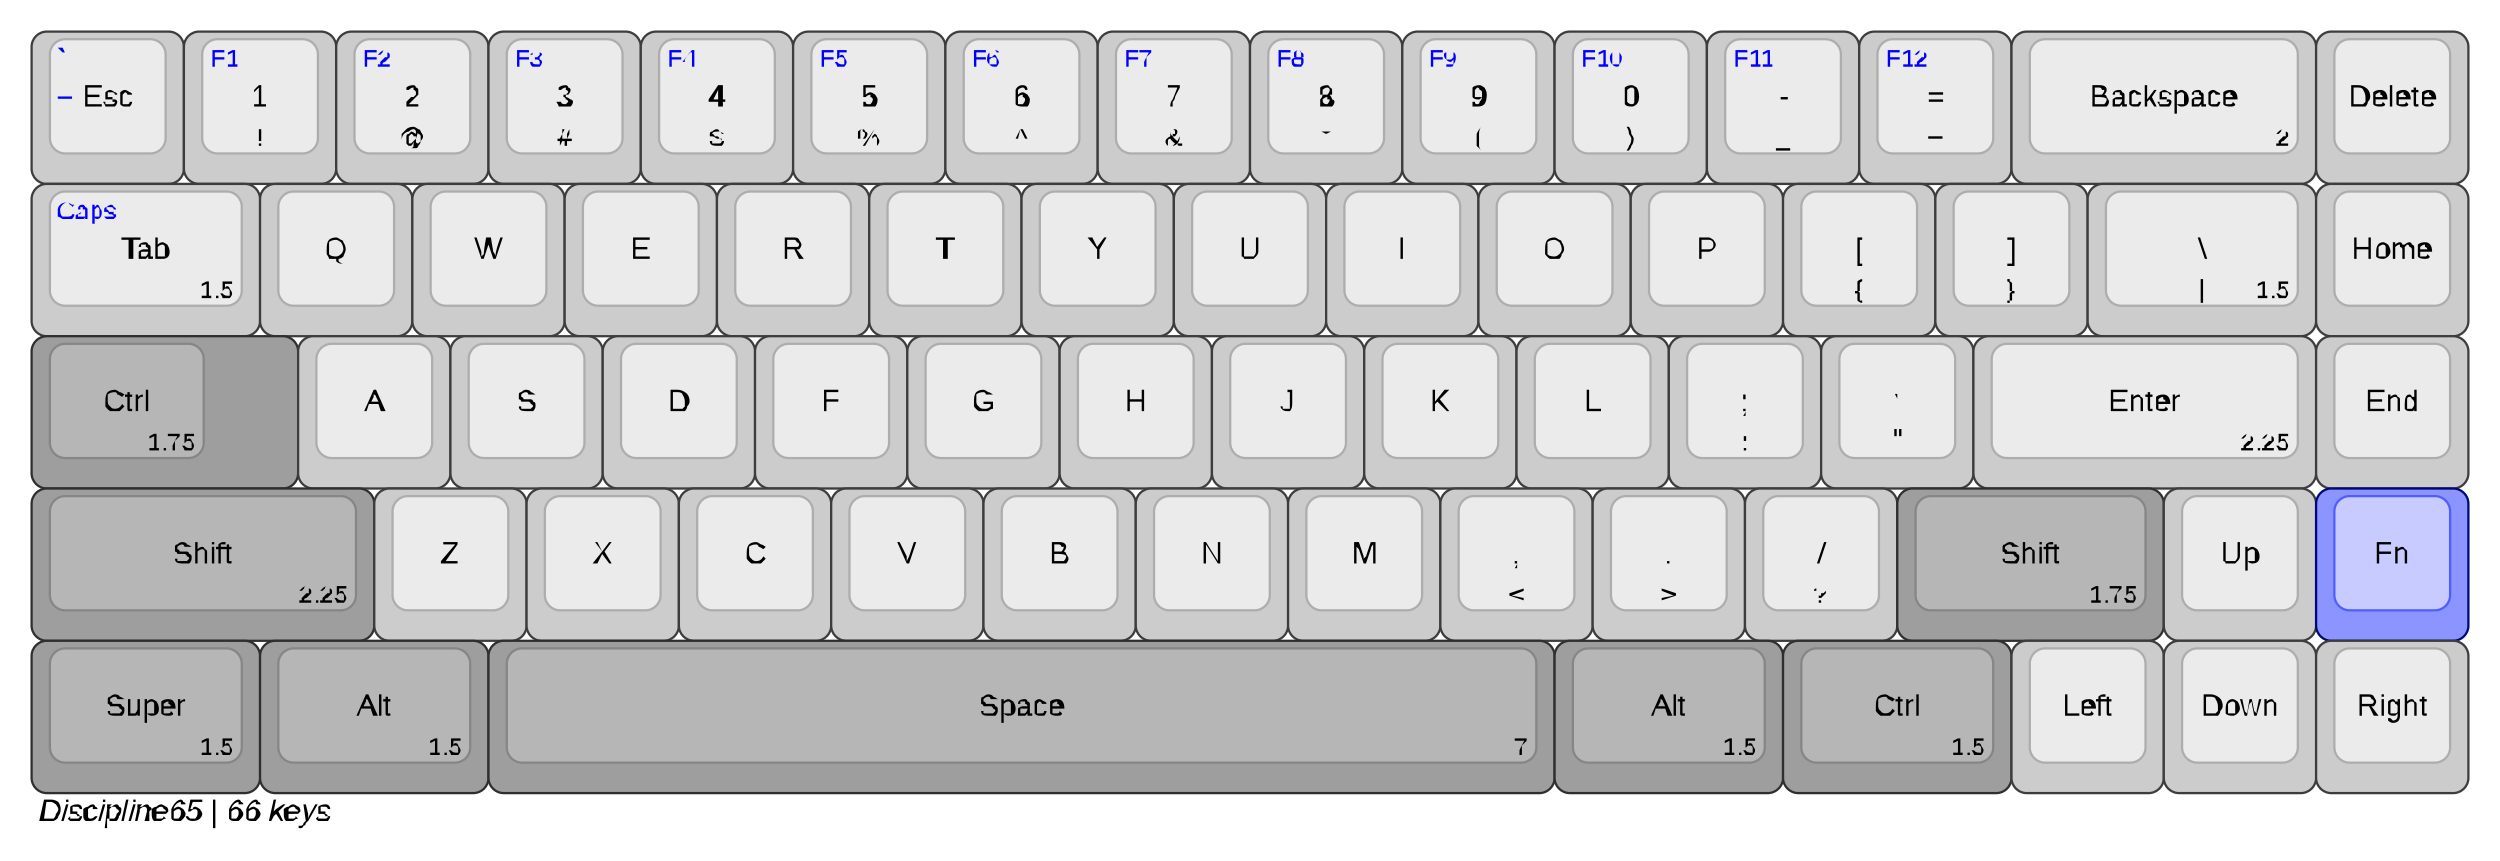
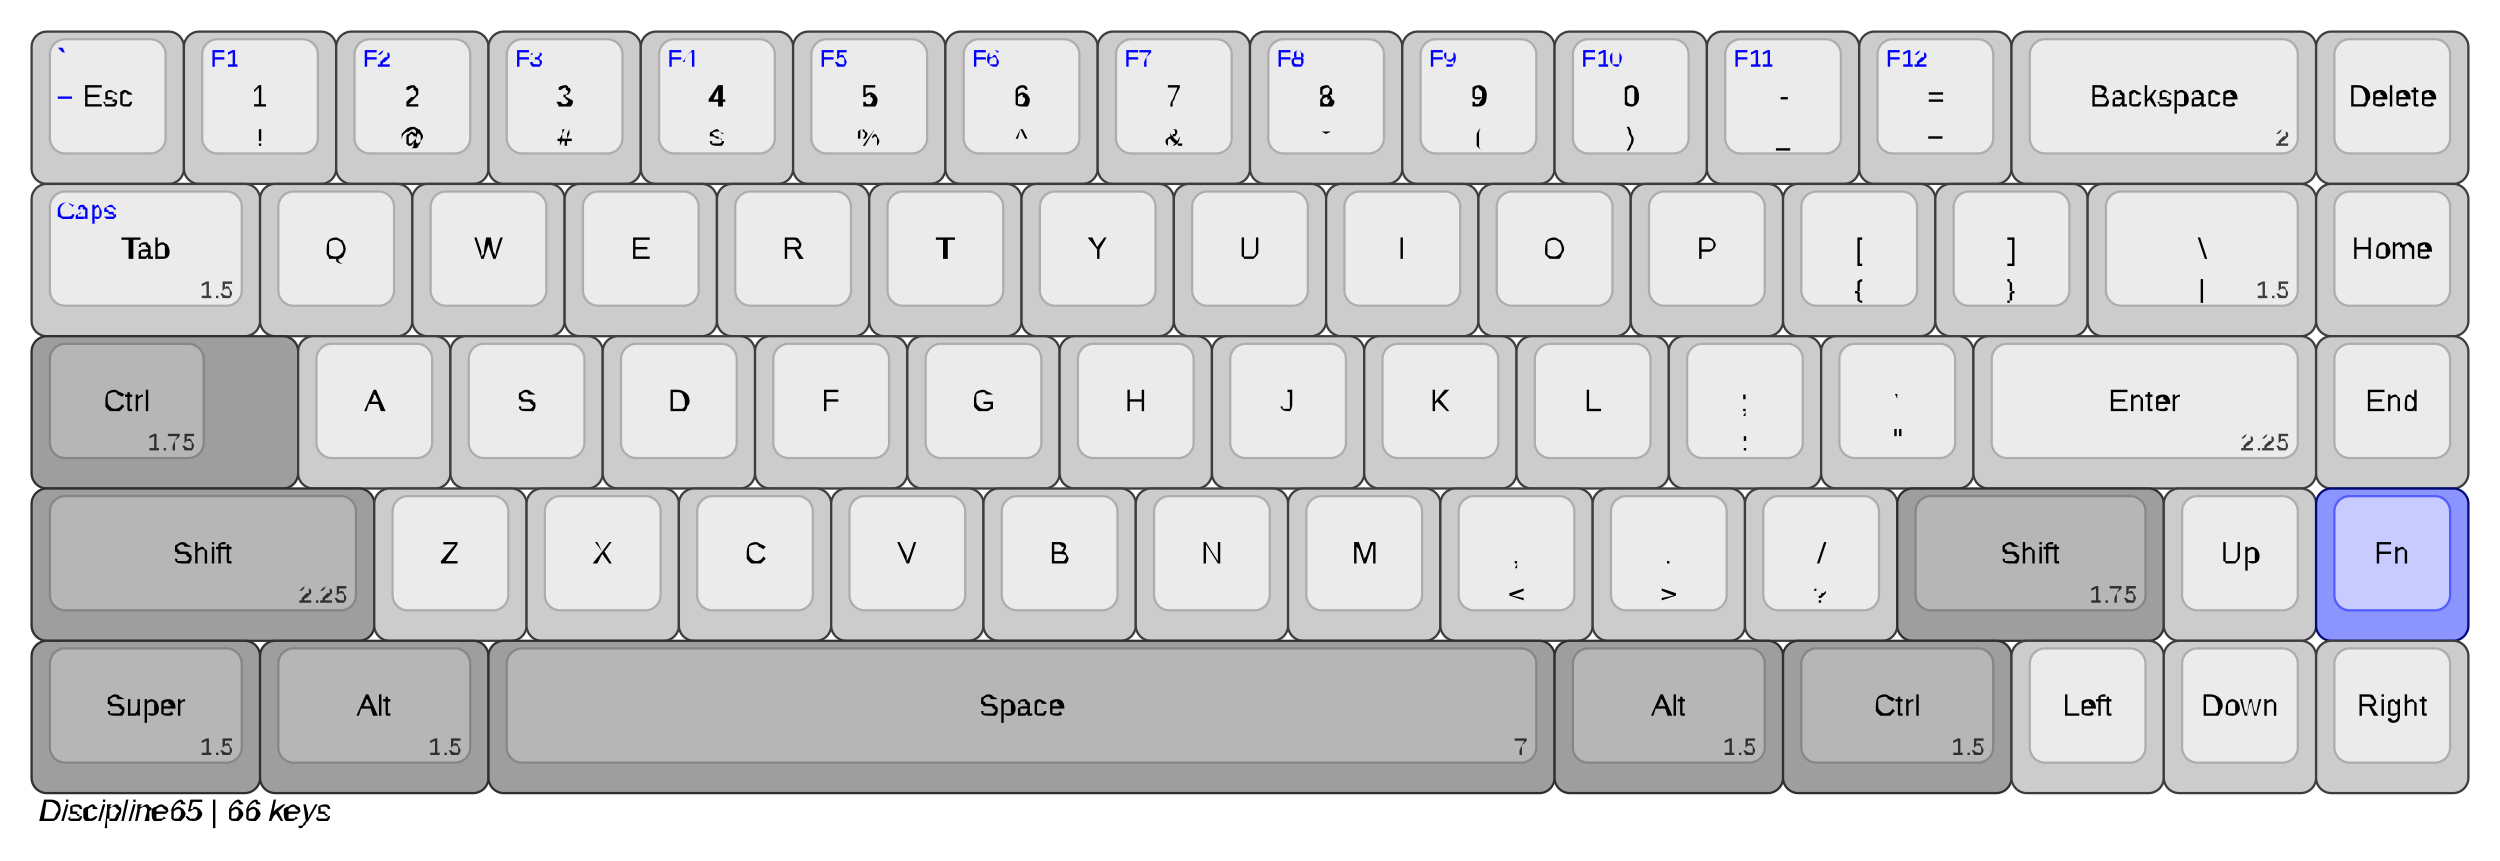
<svg xmlns="http://www.w3.org/2000/svg" viewBox="0 0 16.415 5.647" width="838" height="288.284">
  <text style="font-size:0.198;" x="0.258" y="5.389" font-family="Arial, Helvetica, sans-serif" font-style="italic">Discipline65 | 66 keys</text>
  <g style="transform:translate(0.2075px,0.2075px);">
    <rect style="fill:#cccccc;stroke:#3D3D3D;stroke-width:0.015;" rx="0.1" width="1" height="1" />
    <rect style="fill:#EBEBEB;stroke:#ADADAD;stroke-width:0.015;" x="0.12" y="0.05" rx="0.1" width="0.76" height="0.75" />
    <g>
      <text style="font-size:0.165;fill:#0100ff;" x="0.17" y="0.232" text-anchor="start" font-family="Arial, Helvetica, sans-serif">`</text>
      <text style="font-size:0.165;fill:#0100ff;" x="0.17" y="0.491" text-anchor="start" font-family="Arial, Helvetica, sans-serif">~</text>
      <text style="font-size:0.198;fill:#000000;" x="0.5" y="0.491" text-anchor="middle" font-family="Arial, Helvetica, sans-serif">Esc</text>
    </g>
  </g>
  <g style="transform:translate(1.2075px,0.2075px);">
    <rect style="fill:#cccccc;stroke:#3D3D3D;stroke-width:0.015;" rx="0.1" width="1" height="1" />
    <rect style="fill:#EBEBEB;stroke:#ADADAD;stroke-width:0.015;" x="0.12" y="0.05" rx="0.1" width="0.76" height="0.75" />
    <g>
      <text style="font-size:0.165;fill:#0100ff;" x="0.17" y="0.232" text-anchor="start" font-family="Arial, Helvetica, sans-serif">F1</text>
      <text style="font-size:0.198;fill:#000000;" x="0.5" y="0.491" text-anchor="middle" font-family="Arial, Helvetica, sans-serif">1</text>
      <text style="font-size:0.165;fill:#000000;" x="0.5" y="0.75" text-anchor="middle" font-family="Arial, Helvetica, sans-serif">!</text>
    </g>
  </g>
  <g style="transform:translate(2.2075px,0.2075px);">
    <rect style="fill:#cccccc;stroke:#3D3D3D;stroke-width:0.015;" rx="0.1" width="1" height="1" />
    <rect style="fill:#EBEBEB;stroke:#ADADAD;stroke-width:0.015;" x="0.12" y="0.05" rx="0.1" width="0.76" height="0.75" />
    <g>
      <text style="font-size:0.165;fill:#0100ff;" x="0.17" y="0.232" text-anchor="start" font-family="Arial, Helvetica, sans-serif">F2</text>
      <text style="font-size:0.198;fill:#000000;" x="0.5" y="0.491" text-anchor="middle" font-family="Arial, Helvetica, sans-serif">2</text>
      <text style="font-size:0.165;fill:#000000;" x="0.5" y="0.75" text-anchor="middle" font-family="Arial, Helvetica, sans-serif">@</text>
    </g>
  </g>
  <g style="transform:translate(3.2075px,0.2075px);">
    <rect style="fill:#cccccc;stroke:#3D3D3D;stroke-width:0.015;" rx="0.1" width="1" height="1" />
    <rect style="fill:#EBEBEB;stroke:#ADADAD;stroke-width:0.015;" x="0.12" y="0.05" rx="0.1" width="0.76" height="0.75" />
    <g>
      <text style="font-size:0.165;fill:#0100ff;" x="0.17" y="0.232" text-anchor="start" font-family="Arial, Helvetica, sans-serif">F3</text>
      <text style="font-size:0.198;fill:#000000;" x="0.5" y="0.491" text-anchor="middle" font-family="Arial, Helvetica, sans-serif">3</text>
      <text style="font-size:0.165;fill:#000000;" x="0.5" y="0.75" text-anchor="middle" font-family="Arial, Helvetica, sans-serif">#</text>
    </g>
  </g>
  <g style="transform:translate(4.2075px,0.2075px);">
    <rect style="fill:#cccccc;stroke:#3D3D3D;stroke-width:0.015;" rx="0.1" width="1" height="1" />
    <rect style="fill:#EBEBEB;stroke:#ADADAD;stroke-width:0.015;" x="0.12" y="0.05" rx="0.1" width="0.76" height="0.75" />
    <g>
      <text style="font-size:0.165;fill:#0100ff;" x="0.17" y="0.232" text-anchor="start" font-family="Arial, Helvetica, sans-serif">F4</text>
      <text style="font-size:0.198;fill:#000000;" x="0.5" y="0.491" text-anchor="middle" font-family="Arial, Helvetica, sans-serif">4</text>
      <text style="font-size:0.165;fill:#000000;" x="0.5" y="0.75" text-anchor="middle" font-family="Arial, Helvetica, sans-serif">$</text>
    </g>
  </g>
  <g style="transform:translate(5.2075px,0.2075px);">
    <rect style="fill:#cccccc;stroke:#3D3D3D;stroke-width:0.015;" rx="0.1" width="1" height="1" />
    <rect style="fill:#EBEBEB;stroke:#ADADAD;stroke-width:0.015;" x="0.12" y="0.05" rx="0.1" width="0.76" height="0.75" />
    <g>
      <text style="font-size:0.165;fill:#0100ff;" x="0.17" y="0.232" text-anchor="start" font-family="Arial, Helvetica, sans-serif">F5</text>
      <text style="font-size:0.198;fill:#000000;" x="0.5" y="0.491" text-anchor="middle" font-family="Arial, Helvetica, sans-serif">5</text>
      <text style="font-size:0.165;fill:#000000;" x="0.5" y="0.75" text-anchor="middle" font-family="Arial, Helvetica, sans-serif">%</text>
    </g>
  </g>
  <g style="transform:translate(6.2075px,0.2075px);">
    <rect style="fill:#cccccc;stroke:#3D3D3D;stroke-width:0.015;" rx="0.1" width="1" height="1" />
    <rect style="fill:#EBEBEB;stroke:#ADADAD;stroke-width:0.015;" x="0.12" y="0.05" rx="0.1" width="0.76" height="0.75" />
    <g>
      <text style="font-size:0.165;fill:#0100ff;" x="0.17" y="0.232" text-anchor="start" font-family="Arial, Helvetica, sans-serif">F6</text>
      <text style="font-size:0.198;fill:#000000;" x="0.5" y="0.491" text-anchor="middle" font-family="Arial, Helvetica, sans-serif">6</text>
      <text style="font-size:0.165;fill:#000000;" x="0.5" y="0.75" text-anchor="middle" font-family="Arial, Helvetica, sans-serif">^</text>
    </g>
  </g>
  <g style="transform:translate(7.2075px,0.2075px);">
    <rect style="fill:#cccccc;stroke:#3D3D3D;stroke-width:0.015;" rx="0.1" width="1" height="1" />
    <rect style="fill:#EBEBEB;stroke:#ADADAD;stroke-width:0.015;" x="0.12" y="0.05" rx="0.1" width="0.76" height="0.75" />
    <g>
      <text style="font-size:0.165;fill:#0100ff;" x="0.17" y="0.232" text-anchor="start" font-family="Arial, Helvetica, sans-serif">F7</text>
      <text style="font-size:0.198;fill:#000000;" x="0.5" y="0.491" text-anchor="middle" font-family="Arial, Helvetica, sans-serif">7</text>
      <text style="font-size:0.165;fill:#000000;" x="0.5" y="0.75" text-anchor="middle" font-family="Arial, Helvetica, sans-serif">&amp;</text>
    </g>
  </g>
  <g style="transform:translate(8.2075px,0.2075px);">
    <rect style="fill:#cccccc;stroke:#3D3D3D;stroke-width:0.015;" rx="0.1" width="1" height="1" />
    <rect style="fill:#EBEBEB;stroke:#ADADAD;stroke-width:0.015;" x="0.12" y="0.05" rx="0.1" width="0.76" height="0.75" />
    <g>
      <text style="font-size:0.165;fill:#0100ff;" x="0.17" y="0.232" text-anchor="start" font-family="Arial, Helvetica, sans-serif">F8</text>
      <text style="font-size:0.198;fill:#000000;" x="0.5" y="0.491" text-anchor="middle" font-family="Arial, Helvetica, sans-serif">8</text>
      <text style="font-size:0.165;fill:#000000;" x="0.5" y="0.75" text-anchor="middle" font-family="Arial, Helvetica, sans-serif">*</text>
    </g>
  </g>
  <g style="transform:translate(9.2075px,0.2075px);">
    <rect style="fill:#cccccc;stroke:#3D3D3D;stroke-width:0.015;" rx="0.1" width="1" height="1" />
    <rect style="fill:#EBEBEB;stroke:#ADADAD;stroke-width:0.015;" x="0.12" y="0.05" rx="0.1" width="0.76" height="0.75" />
    <g>
      <text style="font-size:0.165;fill:#0100ff;" x="0.17" y="0.232" text-anchor="start" font-family="Arial, Helvetica, sans-serif">F9</text>
      <text style="font-size:0.198;fill:#000000;" x="0.5" y="0.491" text-anchor="middle" font-family="Arial, Helvetica, sans-serif">9</text>
      <text style="font-size:0.165;fill:#000000;" x="0.5" y="0.75" text-anchor="middle" font-family="Arial, Helvetica, sans-serif">(</text>
    </g>
  </g>
  <g style="transform:translate(10.2075px,0.2075px);">
    <rect style="fill:#cccccc;stroke:#3D3D3D;stroke-width:0.015;" rx="0.1" width="1" height="1" />
    <rect style="fill:#EBEBEB;stroke:#ADADAD;stroke-width:0.015;" x="0.12" y="0.05" rx="0.1" width="0.76" height="0.75" />
    <g>
      <text style="font-size:0.165;fill:#0100ff;" x="0.17" y="0.232" text-anchor="start" font-family="Arial, Helvetica, sans-serif">F10</text>
      <text style="font-size:0.198;fill:#000000;" x="0.5" y="0.491" text-anchor="middle" font-family="Arial, Helvetica, sans-serif">0</text>
      <text style="font-size:0.165;fill:#000000;" x="0.5" y="0.75" text-anchor="middle" font-family="Arial, Helvetica, sans-serif">)</text>
    </g>
  </g>
  <g style="transform:translate(11.2075px,0.2075px);">
    <rect style="fill:#cccccc;stroke:#3D3D3D;stroke-width:0.015;" rx="0.1" width="1" height="1" />
    <rect style="fill:#EBEBEB;stroke:#ADADAD;stroke-width:0.015;" x="0.12" y="0.05" rx="0.1" width="0.76" height="0.75" />
    <g>
      <text style="font-size:0.165;fill:#0100ff;" x="0.17" y="0.232" text-anchor="start" font-family="Arial, Helvetica, sans-serif">F11</text>
      <text style="font-size:0.198;fill:#000000;" x="0.5" y="0.491" text-anchor="middle" font-family="Arial, Helvetica, sans-serif">-</text>
      <text style="font-size:0.165;fill:#000000;" x="0.5" y="0.75" text-anchor="middle" font-family="Arial, Helvetica, sans-serif">_</text>
    </g>
  </g>
  <g style="transform:translate(12.2075px,0.2075px);">
    <rect style="fill:#cccccc;stroke:#3D3D3D;stroke-width:0.015;" rx="0.1" width="1" height="1" />
    <rect style="fill:#EBEBEB;stroke:#ADADAD;stroke-width:0.015;" x="0.12" y="0.05" rx="0.1" width="0.76" height="0.75" />
    <g>
      <text style="font-size:0.165;fill:#0100ff;" x="0.17" y="0.232" text-anchor="start" font-family="Arial, Helvetica, sans-serif">F12</text>
      <text style="font-size:0.198;fill:#000000;" x="0.5" y="0.491" text-anchor="middle" font-family="Arial, Helvetica, sans-serif">=</text>
      <text style="font-size:0.165;fill:#000000;" x="0.5" y="0.75" text-anchor="middle" font-family="Arial, Helvetica, sans-serif">+</text>
    </g>
  </g>
  <g style="transform:translate(13.2075px,0.2075px);">
    <rect style="fill:#cccccc;stroke:#3D3D3D;stroke-width:0.015;" rx="0.1" width="2" height="1" />
    <rect style="fill:#EBEBEB;stroke:#ADADAD;stroke-width:0.015;" x="0.12" y="0.05" rx="0.1" width="1.76" height="0.75" />
    <g>
      <text style="font-size:0.198;fill:#000000;" x="1" y="0.491" text-anchor="middle" font-family="Arial, Helvetica, sans-serif">Backspace</text>
-       <text style="font-size:0.165;fill:#000000;" x="1.83" y="0.75" text-anchor="end" font-family="Arial, Helvetica, sans-serif">2</text>
+       <text style="font-size:0.165;fill:#3D3D3D;" x="1.83" y="0.75" text-anchor="end" font-family="Arial, Helvetica, sans-serif">2</text>
    </g>
  </g>
  <g style="transform:translate(15.2075px,0.2075px);">
    <rect style="fill:#cccccc;stroke:#3D3D3D;stroke-width:0.015;" rx="0.1" width="1" height="1" />
    <rect style="fill:#EBEBEB;stroke:#ADADAD;stroke-width:0.015;" x="0.12" y="0.05" rx="0.1" width="0.76" height="0.75" />
    <g>
      <text style="font-size:0.198;fill:#000000;" x="0.5" y="0.491" text-anchor="middle" font-family="Arial, Helvetica, sans-serif">Delete</text>
    </g>
  </g>
  <g style="transform:translate(0.2075px,1.2075px);">
    <rect style="fill:#cccccc;stroke:#3D3D3D;stroke-width:0.015;" rx="0.1" width="1.5" height="1" />
    <rect style="fill:#EBEBEB;stroke:#ADADAD;stroke-width:0.015;" x="0.12" y="0.05" rx="0.1" width="1.26" height="0.75" />
    <g>
      <text style="font-size:0.165;fill:#0100ff;" x="0.17" y="0.232" text-anchor="start" font-family="Arial, Helvetica, sans-serif">Caps</text>
      <text style="font-size:0.198;fill:#000000;" x="0.75" y="0.491" text-anchor="middle" font-family="Arial, Helvetica, sans-serif">Tab</text>
-       <text style="font-size:0.165;fill:#000000;" x="1.33" y="0.75" text-anchor="end" font-family="Arial, Helvetica, sans-serif">1.5</text>
+       <text style="font-size:0.165;fill:#3D3D3D;" x="1.33" y="0.75" text-anchor="end" font-family="Arial, Helvetica, sans-serif">1.5</text>
    </g>
  </g>
  <g style="transform:translate(1.7075px,1.2075px);">
    <rect style="fill:#cccccc;stroke:#3D3D3D;stroke-width:0.015;" rx="0.1" width="1" height="1" />
    <rect style="fill:#EBEBEB;stroke:#ADADAD;stroke-width:0.015;" x="0.12" y="0.05" rx="0.1" width="0.76" height="0.75" />
    <g>
      <text style="font-size:0.198;fill:#000000;" x="0.5" y="0.491" text-anchor="middle" font-family="Arial, Helvetica, sans-serif">Q</text>
    </g>
  </g>
  <g style="transform:translate(2.7075px,1.2075px);">
    <rect style="fill:#cccccc;stroke:#3D3D3D;stroke-width:0.015;" rx="0.1" width="1" height="1" />
    <rect style="fill:#EBEBEB;stroke:#ADADAD;stroke-width:0.015;" x="0.12" y="0.05" rx="0.1" width="0.76" height="0.75" />
    <g>
      <text style="font-size:0.198;fill:#000000;" x="0.5" y="0.491" text-anchor="middle" font-family="Arial, Helvetica, sans-serif">W</text>
    </g>
  </g>
  <g style="transform:translate(3.7075px,1.2075px);">
    <rect style="fill:#cccccc;stroke:#3D3D3D;stroke-width:0.015;" rx="0.1" width="1" height="1" />
    <rect style="fill:#EBEBEB;stroke:#ADADAD;stroke-width:0.015;" x="0.12" y="0.05" rx="0.1" width="0.76" height="0.75" />
    <g>
      <text style="font-size:0.198;fill:#000000;" x="0.5" y="0.491" text-anchor="middle" font-family="Arial, Helvetica, sans-serif">E</text>
    </g>
  </g>
  <g style="transform:translate(4.7075px,1.2075px);">
    <rect style="fill:#cccccc;stroke:#3D3D3D;stroke-width:0.015;" rx="0.1" width="1" height="1" />
    <rect style="fill:#EBEBEB;stroke:#ADADAD;stroke-width:0.015;" x="0.12" y="0.05" rx="0.1" width="0.76" height="0.75" />
    <g>
      <text style="font-size:0.198;fill:#000000;" x="0.5" y="0.491" text-anchor="middle" font-family="Arial, Helvetica, sans-serif">R</text>
    </g>
  </g>
  <g style="transform:translate(5.7075px,1.2075px);">
    <rect style="fill:#cccccc;stroke:#3D3D3D;stroke-width:0.015;" rx="0.1" width="1" height="1" />
    <rect style="fill:#EBEBEB;stroke:#ADADAD;stroke-width:0.015;" x="0.12" y="0.05" rx="0.1" width="0.76" height="0.75" />
    <g>
      <text style="font-size:0.198;fill:#000000;" x="0.5" y="0.491" text-anchor="middle" font-family="Arial, Helvetica, sans-serif">T</text>
    </g>
  </g>
  <g style="transform:translate(6.7075px,1.2075px);">
    <rect style="fill:#cccccc;stroke:#3D3D3D;stroke-width:0.015;" rx="0.1" width="1" height="1" />
    <rect style="fill:#EBEBEB;stroke:#ADADAD;stroke-width:0.015;" x="0.12" y="0.05" rx="0.1" width="0.76" height="0.75" />
    <g>
      <text style="font-size:0.198;fill:#000000;" x="0.5" y="0.491" text-anchor="middle" font-family="Arial, Helvetica, sans-serif">Y</text>
    </g>
  </g>
  <g style="transform:translate(7.7075px,1.2075px);">
    <rect style="fill:#cccccc;stroke:#3D3D3D;stroke-width:0.015;" rx="0.1" width="1" height="1" />
    <rect style="fill:#EBEBEB;stroke:#ADADAD;stroke-width:0.015;" x="0.12" y="0.05" rx="0.1" width="0.76" height="0.75" />
    <g>
      <text style="font-size:0.198;fill:#000000;" x="0.5" y="0.491" text-anchor="middle" font-family="Arial, Helvetica, sans-serif">U</text>
    </g>
  </g>
  <g style="transform:translate(8.7075px,1.2075px);">
    <rect style="fill:#cccccc;stroke:#3D3D3D;stroke-width:0.015;" rx="0.1" width="1" height="1" />
    <rect style="fill:#EBEBEB;stroke:#ADADAD;stroke-width:0.015;" x="0.12" y="0.05" rx="0.1" width="0.76" height="0.75" />
    <g>
      <text style="font-size:0.198;fill:#000000;" x="0.5" y="0.491" text-anchor="middle" font-family="Arial, Helvetica, sans-serif">I</text>
    </g>
  </g>
  <g style="transform:translate(9.7075px,1.2075px);">
    <rect style="fill:#cccccc;stroke:#3D3D3D;stroke-width:0.015;" rx="0.1" width="1" height="1" />
    <rect style="fill:#EBEBEB;stroke:#ADADAD;stroke-width:0.015;" x="0.12" y="0.05" rx="0.1" width="0.76" height="0.75" />
    <g>
      <text style="font-size:0.198;fill:#000000;" x="0.5" y="0.491" text-anchor="middle" font-family="Arial, Helvetica, sans-serif">O</text>
    </g>
  </g>
  <g style="transform:translate(10.7075px,1.2075px);">
    <rect style="fill:#cccccc;stroke:#3D3D3D;stroke-width:0.015;" rx="0.1" width="1" height="1" />
    <rect style="fill:#EBEBEB;stroke:#ADADAD;stroke-width:0.015;" x="0.12" y="0.05" rx="0.1" width="0.76" height="0.75" />
    <g>
      <text style="font-size:0.198;fill:#000000;" x="0.5" y="0.491" text-anchor="middle" font-family="Arial, Helvetica, sans-serif">P</text>
    </g>
  </g>
  <g style="transform:translate(11.7075px,1.2075px);">
    <rect style="fill:#cccccc;stroke:#3D3D3D;stroke-width:0.015;" rx="0.1" width="1" height="1" />
    <rect style="fill:#EBEBEB;stroke:#ADADAD;stroke-width:0.015;" x="0.12" y="0.05" rx="0.1" width="0.76" height="0.75" />
    <g>
      <text style="font-size:0.198;fill:#000000;" x="0.5" y="0.491" text-anchor="middle" font-family="Arial, Helvetica, sans-serif">[</text>
      <text style="font-size:0.165;fill:#000000;" x="0.5" y="0.75" text-anchor="middle" font-family="Arial, Helvetica, sans-serif">{</text>
    </g>
  </g>
  <g style="transform:translate(12.7075px,1.2075px);">
    <rect style="fill:#cccccc;stroke:#3D3D3D;stroke-width:0.015;" rx="0.1" width="1" height="1" />
    <rect style="fill:#EBEBEB;stroke:#ADADAD;stroke-width:0.015;" x="0.12" y="0.05" rx="0.1" width="0.76" height="0.75" />
    <g>
      <text style="font-size:0.198;fill:#000000;" x="0.5" y="0.491" text-anchor="middle" font-family="Arial, Helvetica, sans-serif">]</text>
      <text style="font-size:0.165;fill:#000000;" x="0.5" y="0.75" text-anchor="middle" font-family="Arial, Helvetica, sans-serif">}</text>
    </g>
  </g>
  <g style="transform:translate(13.7075px,1.2075px);">
    <rect style="fill:#cccccc;stroke:#3D3D3D;stroke-width:0.015;" rx="0.1" width="1.5" height="1" />
    <rect style="fill:#EBEBEB;stroke:#ADADAD;stroke-width:0.015;" x="0.12" y="0.05" rx="0.1" width="1.26" height="0.75" />
    <g>
      <text style="font-size:0.198;fill:#000000;" x="0.75" y="0.491" text-anchor="middle" font-family="Arial, Helvetica, sans-serif">\</text>
      <text style="font-size:0.165;fill:#000000;" x="0.75" y="0.75" text-anchor="middle" font-family="Arial, Helvetica, sans-serif">|</text>
-       <text style="font-size:0.165;fill:#000000;" x="1.33" y="0.75" text-anchor="end" font-family="Arial, Helvetica, sans-serif">1.5</text>
+       <text style="font-size:0.165;fill:#3D3D3D;" x="1.33" y="0.75" text-anchor="end" font-family="Arial, Helvetica, sans-serif">1.5</text>
    </g>
  </g>
  <g style="transform:translate(15.2075px,1.2075px);">
    <rect style="fill:#cccccc;stroke:#3D3D3D;stroke-width:0.015;" rx="0.1" width="1" height="1" />
    <rect style="fill:#EBEBEB;stroke:#ADADAD;stroke-width:0.015;" x="0.12" y="0.05" rx="0.1" width="0.76" height="0.75" />
    <g>
      <text style="font-size:0.198;fill:#000000;" x="0.5" y="0.491" text-anchor="middle" font-family="Arial, Helvetica, sans-serif">Home</text>
    </g>
  </g>
  <g style="transform:translate(0.2075px,2.2075px);">
    <rect style="fill:#9e9e9e;stroke:#2F2F2F;stroke-width:0.015;" rx="0.1" width="1.75" height="1" />
    <rect style="fill:#B6B6B6;stroke:#868686;stroke-width:0.015;" x="0.12" y="0.05" rx="0.1" width="1.01" height="0.75" />
    <g>
      <text style="font-size:0.198;fill:#000000;" x="0.625" y="0.491" text-anchor="middle" font-family="Arial, Helvetica, sans-serif">Ctrl</text>
-       <text style="font-size:0.165;fill:#000000;" x="1.08" y="0.75" text-anchor="end" font-family="Arial, Helvetica, sans-serif">1.75</text>
+       <text style="font-size:0.165;fill:#2F2F2F;" x="1.08" y="0.75" text-anchor="end" font-family="Arial, Helvetica, sans-serif">1.75</text>
    </g>
  </g>
  <g style="transform:translate(1.9575px,2.2075px);">
    <rect style="fill:#cccccc;stroke:#3D3D3D;stroke-width:0.015;" rx="0.1" width="1" height="1" />
    <rect style="fill:#EBEBEB;stroke:#ADADAD;stroke-width:0.015;" x="0.12" y="0.05" rx="0.1" width="0.76" height="0.75" />
    <g>
      <text style="font-size:0.198;fill:#000000;" x="0.5" y="0.491" text-anchor="middle" font-family="Arial, Helvetica, sans-serif">A</text>
    </g>
  </g>
  <g style="transform:translate(2.9575px,2.2075px);">
    <rect style="fill:#cccccc;stroke:#3D3D3D;stroke-width:0.015;" rx="0.1" width="1" height="1" />
    <rect style="fill:#EBEBEB;stroke:#ADADAD;stroke-width:0.015;" x="0.12" y="0.05" rx="0.1" width="0.76" height="0.75" />
    <g>
      <text style="font-size:0.198;fill:#000000;" x="0.5" y="0.491" text-anchor="middle" font-family="Arial, Helvetica, sans-serif">S</text>
    </g>
  </g>
  <g style="transform:translate(3.9575px,2.2075px);">
    <rect style="fill:#cccccc;stroke:#3D3D3D;stroke-width:0.015;" rx="0.1" width="1" height="1" />
    <rect style="fill:#EBEBEB;stroke:#ADADAD;stroke-width:0.015;" x="0.12" y="0.05" rx="0.1" width="0.76" height="0.75" />
    <g>
      <text style="font-size:0.198;fill:#000000;" x="0.5" y="0.491" text-anchor="middle" font-family="Arial, Helvetica, sans-serif">D</text>
    </g>
  </g>
  <g style="transform:translate(4.9575px,2.2075px);">
    <rect style="fill:#cccccc;stroke:#3D3D3D;stroke-width:0.015;" rx="0.1" width="1" height="1" />
    <rect style="fill:#EBEBEB;stroke:#ADADAD;stroke-width:0.015;" x="0.12" y="0.05" rx="0.1" width="0.76" height="0.75" />
    <g>
      <text style="font-size:0.198;fill:#000000;" x="0.5" y="0.491" text-anchor="middle" font-family="Arial, Helvetica, sans-serif">F</text>
    </g>
  </g>
  <g style="transform:translate(5.9575px,2.2075px);">
    <rect style="fill:#cccccc;stroke:#3D3D3D;stroke-width:0.015;" rx="0.1" width="1" height="1" />
    <rect style="fill:#EBEBEB;stroke:#ADADAD;stroke-width:0.015;" x="0.12" y="0.05" rx="0.1" width="0.76" height="0.75" />
    <g>
      <text style="font-size:0.198;fill:#000000;" x="0.5" y="0.491" text-anchor="middle" font-family="Arial, Helvetica, sans-serif">G</text>
    </g>
  </g>
  <g style="transform:translate(6.9575px,2.2075px);">
    <rect style="fill:#cccccc;stroke:#3D3D3D;stroke-width:0.015;" rx="0.1" width="1" height="1" />
    <rect style="fill:#EBEBEB;stroke:#ADADAD;stroke-width:0.015;" x="0.12" y="0.05" rx="0.1" width="0.76" height="0.75" />
    <g>
      <text style="font-size:0.198;fill:#000000;" x="0.5" y="0.491" text-anchor="middle" font-family="Arial, Helvetica, sans-serif">H</text>
    </g>
  </g>
  <g style="transform:translate(7.9575px,2.2075px);">
    <rect style="fill:#cccccc;stroke:#3D3D3D;stroke-width:0.015;" rx="0.1" width="1" height="1" />
    <rect style="fill:#EBEBEB;stroke:#ADADAD;stroke-width:0.015;" x="0.12" y="0.05" rx="0.1" width="0.76" height="0.75" />
    <g>
      <text style="font-size:0.198;fill:#000000;" x="0.5" y="0.491" text-anchor="middle" font-family="Arial, Helvetica, sans-serif">J</text>
    </g>
  </g>
  <g style="transform:translate(8.9575px,2.2075px);">
    <rect style="fill:#cccccc;stroke:#3D3D3D;stroke-width:0.015;" rx="0.1" width="1" height="1" />
    <rect style="fill:#EBEBEB;stroke:#ADADAD;stroke-width:0.015;" x="0.12" y="0.05" rx="0.1" width="0.76" height="0.75" />
    <g>
      <text style="font-size:0.198;fill:#000000;" x="0.5" y="0.491" text-anchor="middle" font-family="Arial, Helvetica, sans-serif">K</text>
    </g>
  </g>
  <g style="transform:translate(9.9575px,2.2075px);">
    <rect style="fill:#cccccc;stroke:#3D3D3D;stroke-width:0.015;" rx="0.1" width="1" height="1" />
    <rect style="fill:#EBEBEB;stroke:#ADADAD;stroke-width:0.015;" x="0.12" y="0.05" rx="0.1" width="0.76" height="0.75" />
    <g>
      <text style="font-size:0.198;fill:#000000;" x="0.5" y="0.491" text-anchor="middle" font-family="Arial, Helvetica, sans-serif">L</text>
    </g>
  </g>
  <g style="transform:translate(10.9575px,2.2075px);">
    <rect style="fill:#cccccc;stroke:#3D3D3D;stroke-width:0.015;" rx="0.1" width="1" height="1" />
    <rect style="fill:#EBEBEB;stroke:#ADADAD;stroke-width:0.015;" x="0.12" y="0.05" rx="0.1" width="0.76" height="0.75" />
    <g>
      <text style="font-size:0.198;fill:#000000;" x="0.5" y="0.491" text-anchor="middle" font-family="Arial, Helvetica, sans-serif">;</text>
      <text style="font-size:0.165;fill:#000000;" x="0.5" y="0.75" text-anchor="middle" font-family="Arial, Helvetica, sans-serif">:</text>
    </g>
  </g>
  <g style="transform:translate(11.9575px,2.2075px);">
    <rect style="fill:#cccccc;stroke:#3D3D3D;stroke-width:0.015;" rx="0.1" width="1" height="1" />
    <rect style="fill:#EBEBEB;stroke:#ADADAD;stroke-width:0.015;" x="0.12" y="0.05" rx="0.1" width="0.76" height="0.75" />
    <g>
      <text style="font-size:0.165;fill:#000000;" x="0.5" y="0.491" text-anchor="middle" font-family="Arial, Helvetica, sans-serif">'</text>
      <text style="font-size:0.198;fill:#000000;" x="0.5" y="0.75" text-anchor="middle" font-family="Arial, Helvetica, sans-serif">"</text>
    </g>
  </g>
  <g style="transform:translate(12.9575px,2.2075px);">
    <rect style="fill:#cccccc;stroke:#3D3D3D;stroke-width:0.015;" rx="0.1" width="2.25" height="1" />
    <rect style="fill:#EBEBEB;stroke:#ADADAD;stroke-width:0.015;" x="0.12" y="0.05" rx="0.1" width="2.01" height="0.75" />
    <g>
      <text style="font-size:0.198;fill:#000000;" x="1.125" y="0.491" text-anchor="middle" font-family="Arial, Helvetica, sans-serif">Enter</text>
-       <text style="font-size:0.165;fill:#000000;" x="2.08" y="0.75" text-anchor="end" font-family="Arial, Helvetica, sans-serif">2.25</text>
+       <text style="font-size:0.165;fill:#3D3D3D;" x="2.08" y="0.75" text-anchor="end" font-family="Arial, Helvetica, sans-serif">2.25</text>
    </g>
  </g>
  <g style="transform:translate(15.2075px,2.2075px);">
    <rect style="fill:#cccccc;stroke:#3D3D3D;stroke-width:0.015;" rx="0.1" width="1" height="1" />
    <rect style="fill:#EBEBEB;stroke:#ADADAD;stroke-width:0.015;" x="0.12" y="0.05" rx="0.1" width="0.76" height="0.75" />
    <g>
      <text style="font-size:0.198;fill:#000000;" x="0.5" y="0.491" text-anchor="middle" font-family="Arial, Helvetica, sans-serif">End</text>
    </g>
  </g>
  <g style="transform:translate(0.2075px,3.2075px);">
    <rect style="fill:#9e9e9e;stroke:#2F2F2F;stroke-width:0.015;" rx="0.1" width="2.25" height="1" />
    <rect style="fill:#B6B6B6;stroke:#868686;stroke-width:0.015;" x="0.12" y="0.05" rx="0.1" width="2.01" height="0.75" />
    <g>
      <text style="font-size:0.198;fill:#000000;" x="1.125" y="0.491" text-anchor="middle" font-family="Arial, Helvetica, sans-serif">Shift</text>
-       <text style="font-size:0.165;fill:#000000;" x="2.08" y="0.75" text-anchor="end" font-family="Arial, Helvetica, sans-serif">2.25</text>
+       <text style="font-size:0.165;fill:#2F2F2F;" x="2.08" y="0.75" text-anchor="end" font-family="Arial, Helvetica, sans-serif">2.25</text>
    </g>
  </g>
  <g style="transform:translate(2.4575px,3.2075px);">
    <rect style="fill:#cccccc;stroke:#3D3D3D;stroke-width:0.015;" rx="0.1" width="1" height="1" />
    <rect style="fill:#EBEBEB;stroke:#ADADAD;stroke-width:0.015;" x="0.12" y="0.05" rx="0.1" width="0.76" height="0.75" />
    <g>
      <text style="font-size:0.198;fill:#000000;" x="0.5" y="0.491" text-anchor="middle" font-family="Arial, Helvetica, sans-serif">Z</text>
    </g>
  </g>
  <g style="transform:translate(3.4575px,3.2075px);">
    <rect style="fill:#cccccc;stroke:#3D3D3D;stroke-width:0.015;" rx="0.1" width="1" height="1" />
    <rect style="fill:#EBEBEB;stroke:#ADADAD;stroke-width:0.015;" x="0.12" y="0.05" rx="0.1" width="0.76" height="0.75" />
    <g>
      <text style="font-size:0.198;fill:#000000;" x="0.5" y="0.491" text-anchor="middle" font-family="Arial, Helvetica, sans-serif">X</text>
    </g>
  </g>
  <g style="transform:translate(4.4575px,3.2075px);">
    <rect style="fill:#cccccc;stroke:#3D3D3D;stroke-width:0.015;" rx="0.1" width="1" height="1" />
    <rect style="fill:#EBEBEB;stroke:#ADADAD;stroke-width:0.015;" x="0.12" y="0.05" rx="0.1" width="0.76" height="0.75" />
    <g>
      <text style="font-size:0.198;fill:#000000;" x="0.5" y="0.491" text-anchor="middle" font-family="Arial, Helvetica, sans-serif">C</text>
    </g>
  </g>
  <g style="transform:translate(5.4575px,3.2075px);">
    <rect style="fill:#cccccc;stroke:#3D3D3D;stroke-width:0.015;" rx="0.1" width="1" height="1" />
    <rect style="fill:#EBEBEB;stroke:#ADADAD;stroke-width:0.015;" x="0.12" y="0.05" rx="0.1" width="0.76" height="0.75" />
    <g>
      <text style="font-size:0.198;fill:#000000;" x="0.5" y="0.491" text-anchor="middle" font-family="Arial, Helvetica, sans-serif">V</text>
    </g>
  </g>
  <g style="transform:translate(6.4575px,3.2075px);">
    <rect style="fill:#cccccc;stroke:#3D3D3D;stroke-width:0.015;" rx="0.1" width="1" height="1" />
    <rect style="fill:#EBEBEB;stroke:#ADADAD;stroke-width:0.015;" x="0.12" y="0.05" rx="0.1" width="0.76" height="0.75" />
    <g>
      <text style="font-size:0.198;fill:#000000;" x="0.5" y="0.491" text-anchor="middle" font-family="Arial, Helvetica, sans-serif">B</text>
    </g>
  </g>
  <g style="transform:translate(7.4575px,3.2075px);">
    <rect style="fill:#cccccc;stroke:#3D3D3D;stroke-width:0.015;" rx="0.1" width="1" height="1" />
    <rect style="fill:#EBEBEB;stroke:#ADADAD;stroke-width:0.015;" x="0.12" y="0.05" rx="0.1" width="0.76" height="0.75" />
    <g>
      <text style="font-size:0.198;fill:#000000;" x="0.5" y="0.491" text-anchor="middle" font-family="Arial, Helvetica, sans-serif">N</text>
    </g>
  </g>
  <g style="transform:translate(8.4575px,3.2075px);">
    <rect style="fill:#cccccc;stroke:#3D3D3D;stroke-width:0.015;" rx="0.1" width="1" height="1" />
    <rect style="fill:#EBEBEB;stroke:#ADADAD;stroke-width:0.015;" x="0.12" y="0.05" rx="0.1" width="0.76" height="0.75" />
    <g>
      <text style="font-size:0.198;fill:#000000;" x="0.5" y="0.491" text-anchor="middle" font-family="Arial, Helvetica, sans-serif">M</text>
    </g>
  </g>
  <g style="transform:translate(9.4575px,3.2075px);">
    <rect style="fill:#cccccc;stroke:#3D3D3D;stroke-width:0.015;" rx="0.1" width="1" height="1" />
    <rect style="fill:#EBEBEB;stroke:#ADADAD;stroke-width:0.015;" x="0.12" y="0.05" rx="0.1" width="0.76" height="0.75" />
    <g>
      <text style="font-size:0.198;fill:#000000;" x="0.5" y="0.491" text-anchor="middle" font-family="Arial, Helvetica, sans-serif">,</text>
      <text style="font-size:0.165;fill:#000000;" x="0.5" y="0.75" text-anchor="middle" font-family="Arial, Helvetica, sans-serif">&lt;</text>
    </g>
  </g>
  <g style="transform:translate(10.4575px,3.2075px);">
    <rect style="fill:#cccccc;stroke:#3D3D3D;stroke-width:0.015;" rx="0.1" width="1" height="1" />
    <rect style="fill:#EBEBEB;stroke:#ADADAD;stroke-width:0.015;" x="0.12" y="0.05" rx="0.1" width="0.76" height="0.75" />
    <g>
      <text style="font-size:0.198;fill:#000000;" x="0.5" y="0.491" text-anchor="middle" font-family="Arial, Helvetica, sans-serif">.</text>
      <text style="font-size:0.165;fill:#000000;" x="0.5" y="0.75" text-anchor="middle" font-family="Arial, Helvetica, sans-serif">&gt;</text>
    </g>
  </g>
  <g style="transform:translate(11.4575px,3.2075px);">
    <rect style="fill:#cccccc;stroke:#3D3D3D;stroke-width:0.015;" rx="0.1" width="1" height="1" />
    <rect style="fill:#EBEBEB;stroke:#ADADAD;stroke-width:0.015;" x="0.12" y="0.05" rx="0.1" width="0.76" height="0.75" />
    <g>
      <text style="font-size:0.198;fill:#000000;" x="0.5" y="0.491" text-anchor="middle" font-family="Arial, Helvetica, sans-serif">/</text>
      <text style="font-size:0.165;fill:#000000;" x="0.5" y="0.75" text-anchor="middle" font-family="Arial, Helvetica, sans-serif">?</text>
    </g>
  </g>
  <g style="transform:translate(12.4575px,3.2075px);">
    <rect style="fill:#9e9e9e;stroke:#2F2F2F;stroke-width:0.015;" rx="0.1" width="1.75" height="1" />
    <rect style="fill:#B6B6B6;stroke:#868686;stroke-width:0.015;" x="0.12" y="0.05" rx="0.1" width="1.51" height="0.75" />
    <g>
      <text style="font-size:0.198;fill:#000000;" x="0.875" y="0.491" text-anchor="middle" font-family="Arial, Helvetica, sans-serif">Shift</text>
-       <text style="font-size:0.165;fill:#000000;" x="1.58" y="0.75" text-anchor="end" font-family="Arial, Helvetica, sans-serif">1.75</text>
+       <text style="font-size:0.165;fill:#2F2F2F;" x="1.58" y="0.75" text-anchor="end" font-family="Arial, Helvetica, sans-serif">1.75</text>
    </g>
  </g>
  <g style="transform:translate(14.2075px,3.2075px);">
    <rect style="fill:#cccccc;stroke:#3D3D3D;stroke-width:0.015;" rx="0.1" width="1" height="1" />
    <rect style="fill:#EBEBEB;stroke:#ADADAD;stroke-width:0.015;" x="0.12" y="0.05" rx="0.1" width="0.76" height="0.75" />
    <g>
      <text style="font-size:0.198;fill:#000000;" x="0.5" y="0.491" text-anchor="middle" font-family="Arial, Helvetica, sans-serif">Up</text>
    </g>
  </g>
  <g style="transform:translate(15.2075px,3.2075px);">
    <rect style="fill:#8c94ff;stroke:#000877;stroke-width:0.015;" rx="0.1" width="1" height="1" />
    <rect style="fill:#C7CBFF;stroke:#515DFF;stroke-width:0.015;" x="0.12" y="0.05" rx="0.1" width="0.76" height="0.75" />
    <g>
      <text style="font-size:0.198;fill:#000000;" x="0.5" y="0.491" text-anchor="middle" font-family="Arial, Helvetica, sans-serif">Fn</text>
    </g>
  </g>
  <g style="transform:translate(0.2075px,4.2075px);">
    <rect style="fill:#9e9e9e;stroke:#2F2F2F;stroke-width:0.015;" rx="0.1" width="1.5" height="1" />
    <rect style="fill:#B6B6B6;stroke:#868686;stroke-width:0.015;" x="0.12" y="0.05" rx="0.1" width="1.26" height="0.75" />
    <g>
      <text style="font-size:0.198;fill:#000000;" x="0.75" y="0.491" text-anchor="middle" font-family="Arial, Helvetica, sans-serif">Super</text>
-       <text style="font-size:0.165;fill:#000000;" x="1.33" y="0.75" text-anchor="end" font-family="Arial, Helvetica, sans-serif">1.5</text>
+       <text style="font-size:0.165;fill:#2F2F2F;" x="1.33" y="0.75" text-anchor="end" font-family="Arial, Helvetica, sans-serif">1.5</text>
    </g>
  </g>
  <g style="transform:translate(1.7075px,4.2075px);">
    <rect style="fill:#9e9e9e;stroke:#2F2F2F;stroke-width:0.015;" rx="0.1" width="1.5" height="1" />
    <rect style="fill:#B6B6B6;stroke:#868686;stroke-width:0.015;" x="0.12" y="0.05" rx="0.1" width="1.26" height="0.75" />
    <g>
      <text style="font-size:0.198;fill:#000000;" x="0.75" y="0.491" text-anchor="middle" font-family="Arial, Helvetica, sans-serif">Alt</text>
-       <text style="font-size:0.165;fill:#000000;" x="1.33" y="0.75" text-anchor="end" font-family="Arial, Helvetica, sans-serif">1.5</text>
+       <text style="font-size:0.165;fill:#2F2F2F;" x="1.33" y="0.75" text-anchor="end" font-family="Arial, Helvetica, sans-serif">1.5</text>
    </g>
  </g>
  <g style="transform:translate(3.2075px,4.2075px);">
    <rect style="fill:#9e9e9e;stroke:#2F2F2F;stroke-width:0.015;" rx="0.1" width="7" height="1" />
    <rect style="fill:#B6B6B6;stroke:#868686;stroke-width:0.015;" x="0.12" y="0.05" rx="0.1" width="6.76" height="0.75" />
    <g>
      <text style="font-size:0.198;fill:#000000;" x="3.5" y="0.491" text-anchor="middle" font-family="Arial, Helvetica, sans-serif">Space</text>
-       <text style="font-size:0.165;fill:#000000;" x="6.83" y="0.75" text-anchor="end" font-family="Arial, Helvetica, sans-serif">7</text>
+       <text style="font-size:0.165;fill:#2F2F2F;" x="6.83" y="0.75" text-anchor="end" font-family="Arial, Helvetica, sans-serif">7</text>
    </g>
  </g>
  <g style="transform:translate(10.2075px,4.2075px);">
    <rect style="fill:#9e9e9e;stroke:#2F2F2F;stroke-width:0.015;" rx="0.1" width="1.5" height="1" />
    <rect style="fill:#B6B6B6;stroke:#868686;stroke-width:0.015;" x="0.12" y="0.05" rx="0.1" width="1.26" height="0.75" />
    <g>
      <text style="font-size:0.198;fill:#000000;" x="0.75" y="0.491" text-anchor="middle" font-family="Arial, Helvetica, sans-serif">Alt</text>
-       <text style="font-size:0.165;fill:#000000;" x="1.33" y="0.75" text-anchor="end" font-family="Arial, Helvetica, sans-serif">1.5</text>
+       <text style="font-size:0.165;fill:#2F2F2F;" x="1.33" y="0.75" text-anchor="end" font-family="Arial, Helvetica, sans-serif">1.5</text>
    </g>
  </g>
  <g style="transform:translate(11.7075px,4.2075px);">
    <rect style="fill:#9e9e9e;stroke:#2F2F2F;stroke-width:0.015;" rx="0.1" width="1.5" height="1" />
    <rect style="fill:#B6B6B6;stroke:#868686;stroke-width:0.015;" x="0.12" y="0.05" rx="0.1" width="1.26" height="0.75" />
    <g>
      <text style="font-size:0.198;fill:#000000;" x="0.75" y="0.491" text-anchor="middle" font-family="Arial, Helvetica, sans-serif">Ctrl</text>
-       <text style="font-size:0.165;fill:#000000;" x="1.33" y="0.75" text-anchor="end" font-family="Arial, Helvetica, sans-serif">1.5</text>
+       <text style="font-size:0.165;fill:#2F2F2F;" x="1.33" y="0.75" text-anchor="end" font-family="Arial, Helvetica, sans-serif">1.5</text>
    </g>
  </g>
  <g style="transform:translate(13.2075px,4.2075px);">
    <rect style="fill:#cccccc;stroke:#3D3D3D;stroke-width:0.015;" rx="0.1" width="1" height="1" />
    <rect style="fill:#EBEBEB;stroke:#ADADAD;stroke-width:0.015;" x="0.12" y="0.05" rx="0.1" width="0.76" height="0.75" />
    <g>
      <text style="font-size:0.198;fill:#000000;" x="0.5" y="0.491" text-anchor="middle" font-family="Arial, Helvetica, sans-serif">Left</text>
    </g>
  </g>
  <g style="transform:translate(14.2075px,4.2075px);">
    <rect style="fill:#cccccc;stroke:#3D3D3D;stroke-width:0.015;" rx="0.1" width="1" height="1" />
    <rect style="fill:#EBEBEB;stroke:#ADADAD;stroke-width:0.015;" x="0.12" y="0.05" rx="0.1" width="0.76" height="0.75" />
    <g>
      <text style="font-size:0.198;fill:#000000;" x="0.5" y="0.491" text-anchor="middle" font-family="Arial, Helvetica, sans-serif">Down</text>
    </g>
  </g>
  <g style="transform:translate(15.2075px,4.2075px);">
    <rect style="fill:#cccccc;stroke:#3D3D3D;stroke-width:0.015;" rx="0.1" width="1" height="1" />
    <rect style="fill:#EBEBEB;stroke:#ADADAD;stroke-width:0.015;" x="0.12" y="0.05" rx="0.1" width="0.76" height="0.75" />
    <g>
      <text style="font-size:0.198;fill:#000000;" x="0.5" y="0.491" text-anchor="middle" font-family="Arial, Helvetica, sans-serif">Right</text>
    </g>
  </g>
</svg>
